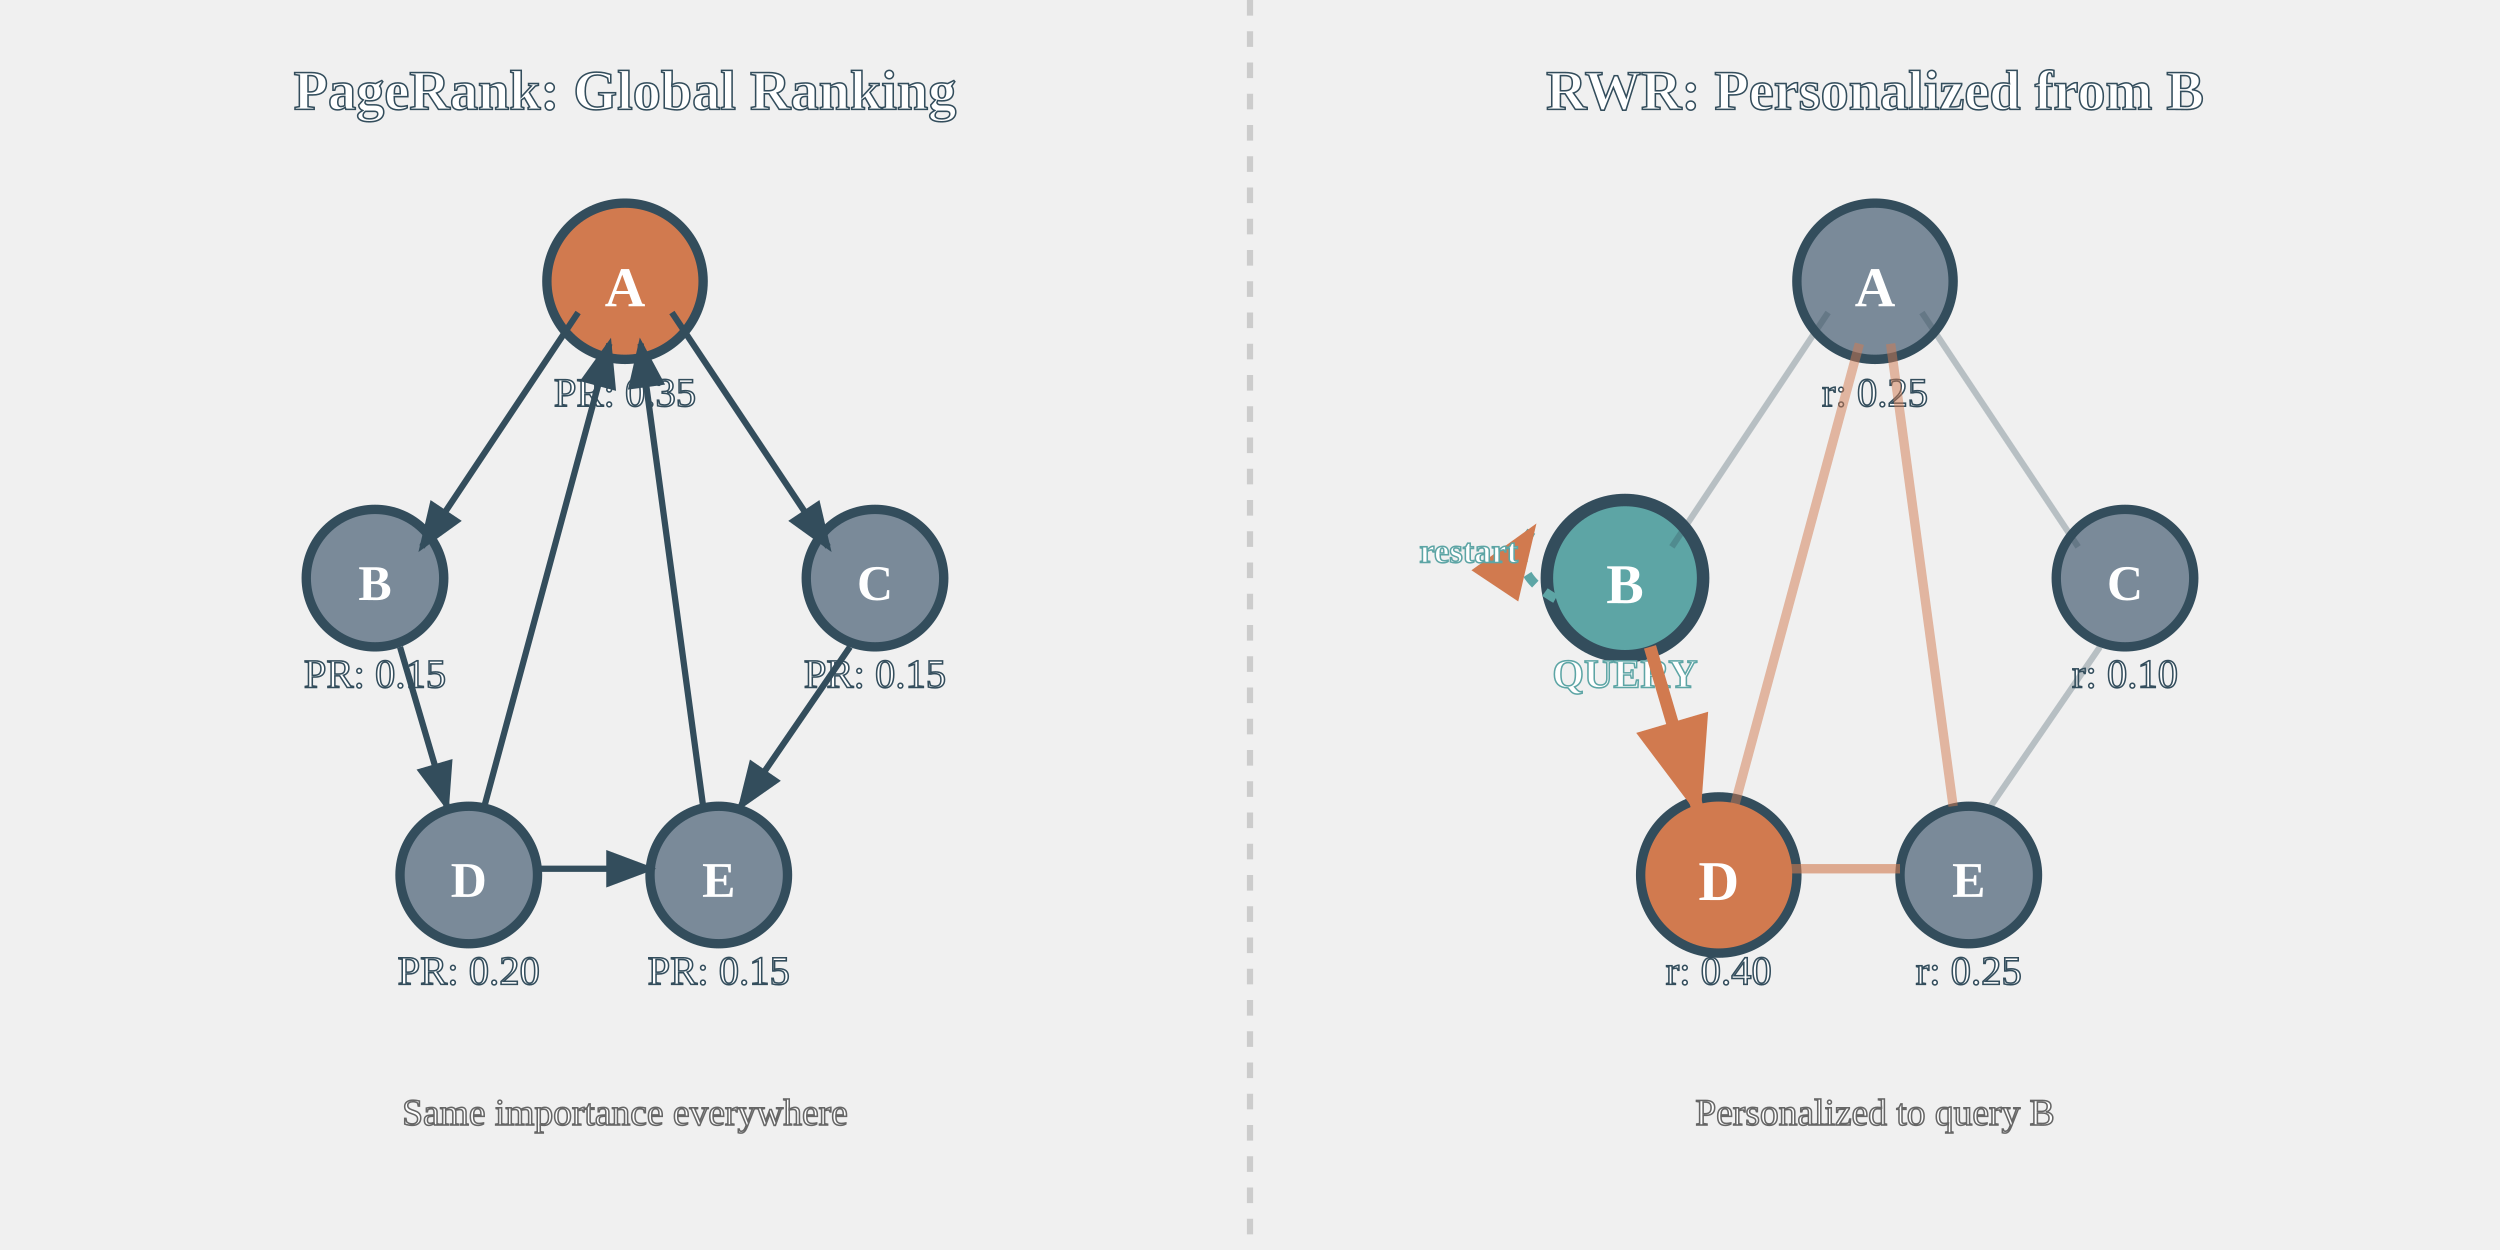
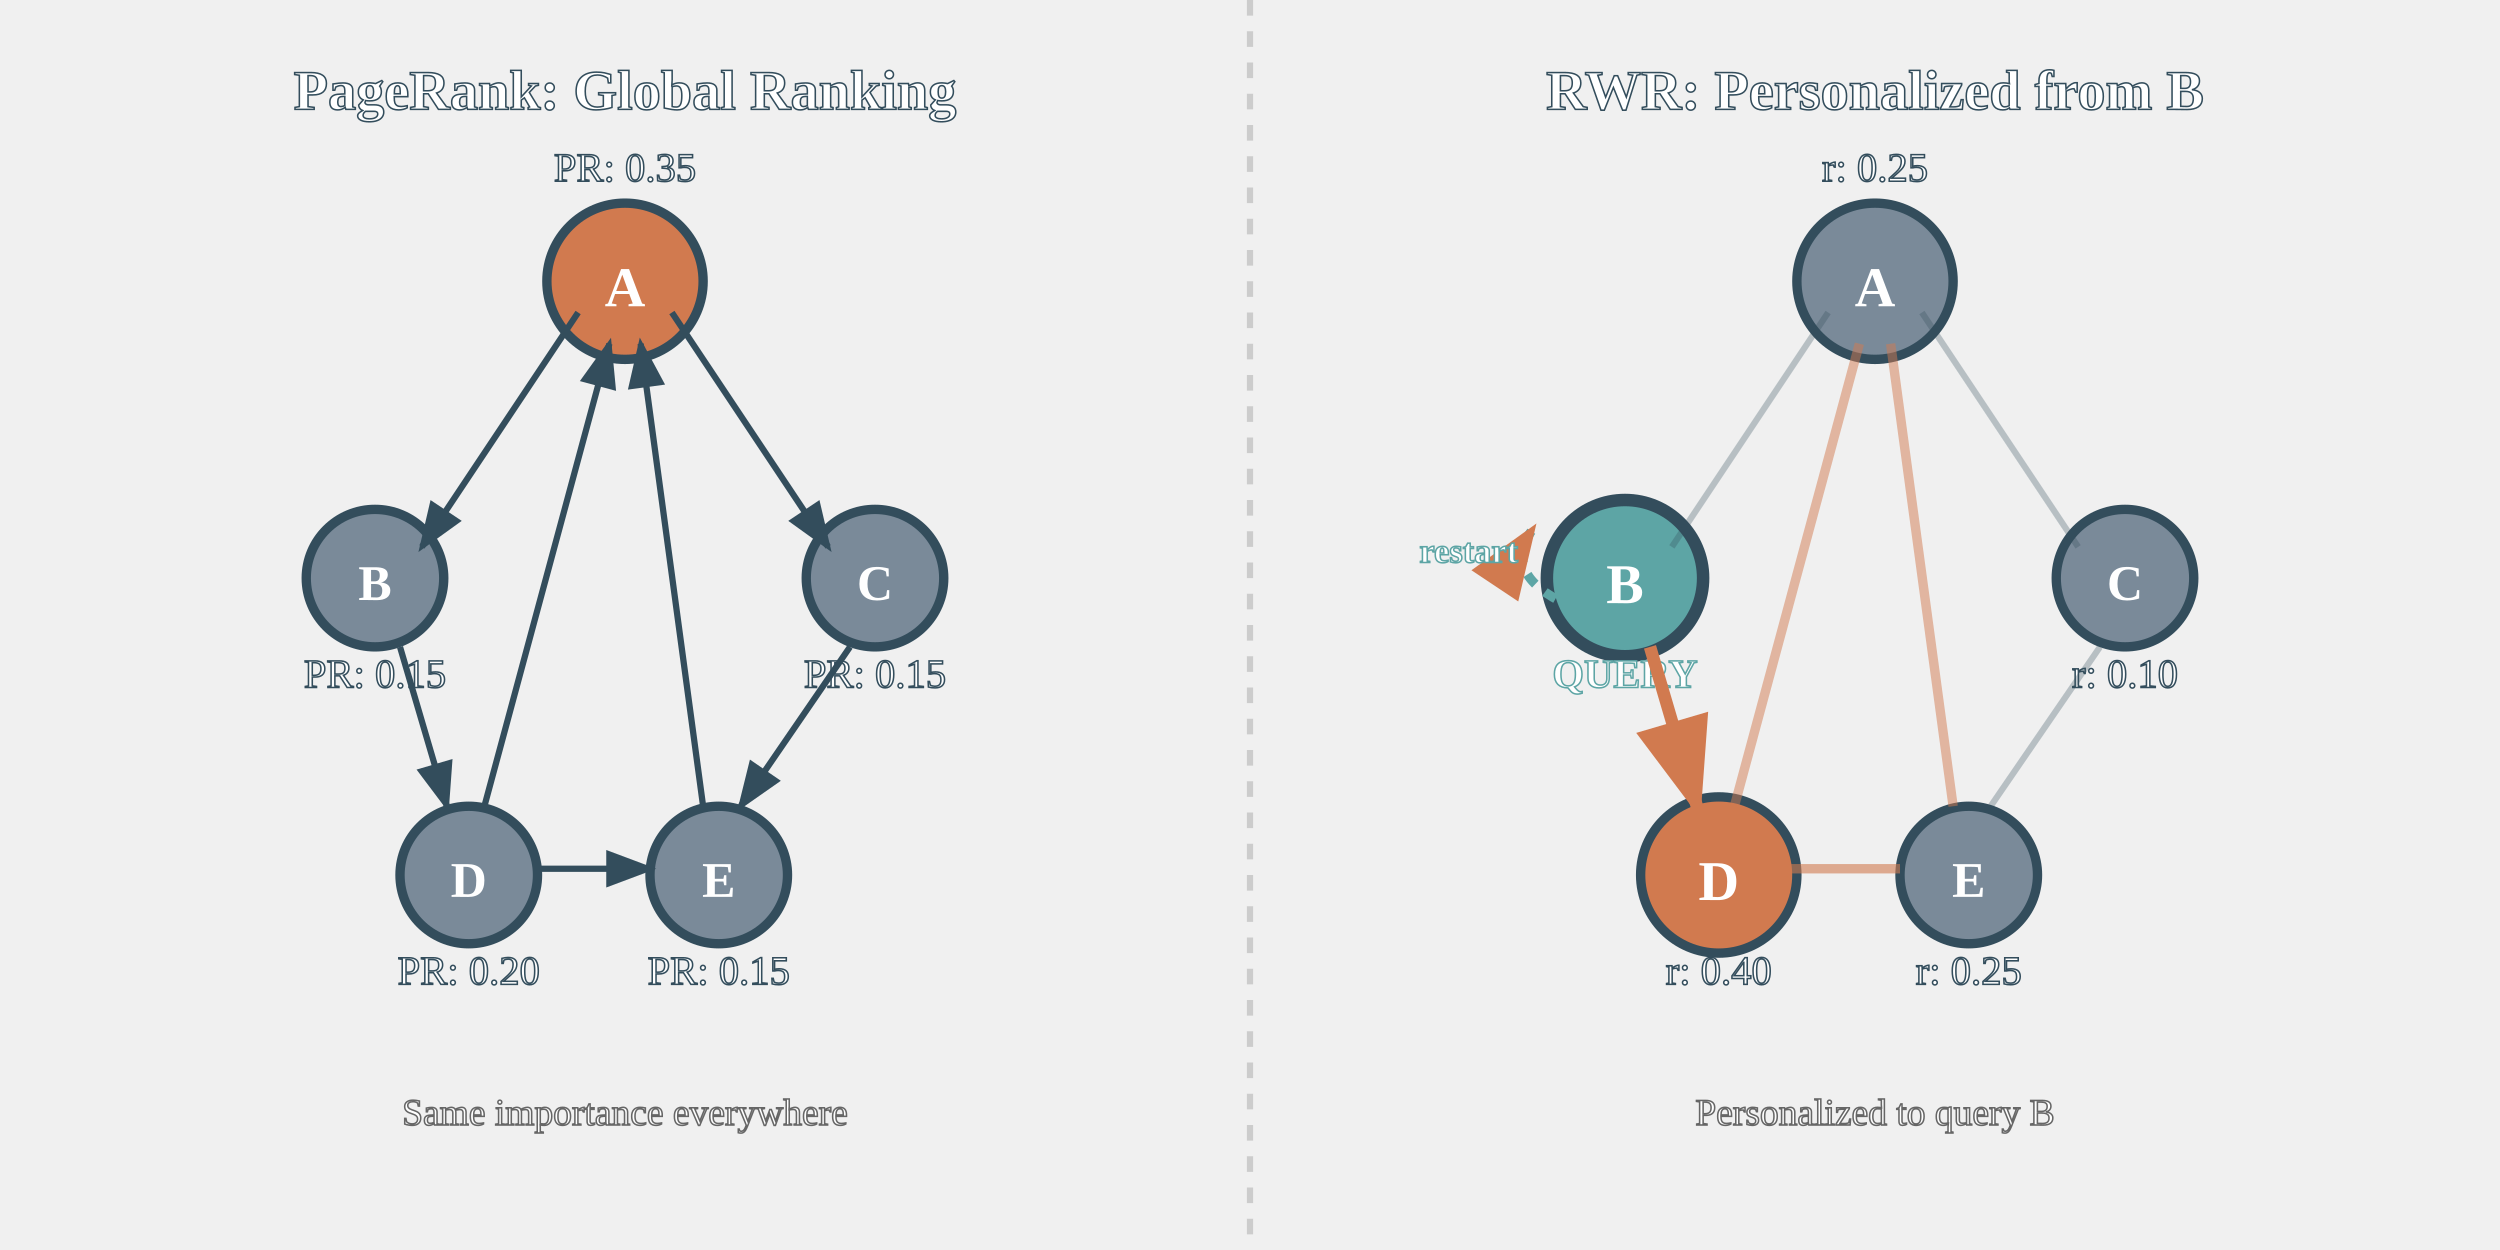
<svg xmlns="http://www.w3.org/2000/svg" width="800" height="400" viewBox="0 0 800 400">
  <text x="200" y="35" text-anchor="middle" font-size="18" font-weight="bold" fill="white" stroke="#334d5c" stroke-width="0.5">PageRank: Global Ranking</text>
  <circle cx="200" cy="90" r="25" fill="#d17a4f" stroke="#334d5c" stroke-width="3" />
  <text x="200" y="98" text-anchor="middle" fill="white" font-size="18" font-weight="bold">A</text>
-   <text x="200" y="130" text-anchor="middle" fill="white" stroke="#334d5c" stroke-width="0.5" font-size="13">PR: 0.35</text>
+   <text x="200" y="58" text-anchor="middle" fill="white" stroke="#334d5c" stroke-width="0.5" font-size="13">PR: 0.35</text>
  <circle cx="120" cy="185" r="22" fill="#7a8a99" stroke="#334d5c" stroke-width="3" />
  <text x="120" y="192" text-anchor="middle" fill="white" font-size="16" font-weight="bold">B</text>
  <text x="120" y="220" text-anchor="middle" fill="white" stroke="#334d5c" stroke-width="0.5" font-size="13">PR: 0.15</text>
  <circle cx="280" cy="185" r="22" fill="#7a8a99" stroke="#334d5c" stroke-width="3" />
  <text x="280" y="192" text-anchor="middle" fill="white" font-size="16" font-weight="bold">C</text>
  <text x="280" y="220" text-anchor="middle" fill="white" stroke="#334d5c" stroke-width="0.5" font-size="13">PR: 0.15</text>
  <circle cx="150" cy="280" r="22" fill="#7a8a99" stroke="#334d5c" stroke-width="3" />
  <text x="150" y="287" text-anchor="middle" fill="white" font-size="16" font-weight="bold">D</text>
  <text x="150" y="315" text-anchor="middle" fill="white" stroke="#334d5c" stroke-width="0.5" font-size="13">PR: 0.20</text>
  <circle cx="230" cy="280" r="22" fill="#7a8a99" stroke="#334d5c" stroke-width="3" />
  <text x="230" y="287" text-anchor="middle" fill="white" font-size="16" font-weight="bold">E</text>
  <text x="230" y="315" text-anchor="middle" fill="white" stroke="#334d5c" stroke-width="0.5" font-size="13">PR: 0.15</text>
  <defs>
    <marker id="arrow-pr" markerWidth="8" markerHeight="8" refX="7" refY="3" orient="auto">
      <polygon points="0 0, 8 3, 0 6" fill="#334d5c" />
    </marker>
  </defs>
  <path d="M 185 100 L 135 175" stroke="#334d5c" stroke-width="2" marker-end="url(#arrow-pr)" />
  <path d="M 215 100 L 265 175" stroke="#334d5c" stroke-width="2" marker-end="url(#arrow-pr)" />
  <path d="M 128 207 L 143 258" stroke="#334d5c" stroke-width="2" marker-end="url(#arrow-pr)" />
  <path d="M 272 207 L 237 258" stroke="#334d5c" stroke-width="2" marker-end="url(#arrow-pr)" />
  <path d="M 172 278 L 208 278" stroke="#334d5c" stroke-width="2" marker-end="url(#arrow-pr)" />
  <path d="M 155 258 L 195 110" stroke="#334d5c" stroke-width="2" marker-end="url(#arrow-pr)" />
  <path d="M 225 258 L 205 110" stroke="#334d5c" stroke-width="2" marker-end="url(#arrow-pr)" />
  <text x="200" y="360" text-anchor="middle" fill="white" stroke="#666" stroke-width="0.5" font-size="12">Same importance everywhere</text>
  <line x1="400" y1="0" x2="400" y2="400" stroke="#ccc" stroke-width="2" stroke-dasharray="5,5" />
  <text x="600" y="35" text-anchor="middle" font-size="18" font-weight="bold" fill="white" stroke="#334d5c" stroke-width="0.5">RWR: Personalized from B</text>
  <circle cx="600" cy="90" r="25" fill="#7a8a99" stroke="#334d5c" stroke-width="3" />
  <text x="600" y="98" text-anchor="middle" fill="white" font-size="18" font-weight="bold">A</text>
-   <text x="600" y="130" text-anchor="middle" fill="white" stroke="#334d5c" stroke-width="0.5" font-size="13">r: 0.25</text>
+   <text x="600" y="58" text-anchor="middle" fill="white" stroke="#334d5c" stroke-width="0.5" font-size="13">r: 0.25</text>
  <circle cx="520" cy="185" r="25" fill="#5da5a5" stroke="#334d5c" stroke-width="4" />
  <text x="520" y="193" text-anchor="middle" fill="white" font-size="18" font-weight="bold">B</text>
  <text x="520" y="220" text-anchor="middle" fill="white" stroke="#5da5a5" stroke-width="0.5" font-size="13" font-weight="bold">QUERY</text>
  <circle cx="680" cy="185" r="22" fill="#7a8a99" stroke="#334d5c" stroke-width="3" />
  <text x="680" y="192" text-anchor="middle" fill="white" font-size="16" font-weight="bold">C</text>
  <text x="680" y="220" text-anchor="middle" fill="white" stroke="#334d5c" stroke-width="0.5" font-size="13">r: 0.10</text>
  <circle cx="550" cy="280" r="25" fill="#d17a4f" stroke="#334d5c" stroke-width="3" />
  <text x="550" y="288" text-anchor="middle" fill="white" font-size="18" font-weight="bold">D</text>
  <text x="550" y="315" text-anchor="middle" fill="white" stroke="#334d5c" stroke-width="0.5" font-size="13">r: 0.40</text>
  <circle cx="630" cy="280" r="22" fill="#7a8a99" stroke="#334d5c" stroke-width="3" />
  <text x="630" y="287" text-anchor="middle" fill="white" font-size="16" font-weight="bold">E</text>
  <text x="630" y="315" text-anchor="middle" fill="white" stroke="#334d5c" stroke-width="0.5" font-size="13">r: 0.25</text>
  <defs>
    <marker id="arrow-rwr" markerWidth="8" markerHeight="8" refX="7" refY="3" orient="auto">
      <polygon points="0 0, 8 3, 0 6" fill="#d17a4f" />
    </marker>
  </defs>
  <path d="M 585 100 L 535 175" stroke="#334d5c" stroke-width="2" opacity="0.3" />
  <path d="M 615 100 L 665 175" stroke="#334d5c" stroke-width="2" opacity="0.3" />
  <path d="M 528 207 L 543 258" stroke="#d17a4f" stroke-width="4" marker-end="url(#arrow-rwr)" />
  <path d="M 672 207 L 637 258" stroke="#334d5c" stroke-width="2" opacity="0.3" />
  <path d="M 572 278 L 608 278" stroke="#d17a4f" stroke-width="3" opacity="0.6" />
  <path d="M 555 258 L 595 110" stroke="#d17a4f" stroke-width="3" opacity="0.5" />
  <path d="M 625 258 L 605 110" stroke="#d17a4f" stroke-width="3" opacity="0.5" />
  <path d="M 505 195 Q 480 185 490 170" stroke="#5da5a5" stroke-width="3" fill="none" marker-end="url(#arrow-rwr)" stroke-dasharray="4,4" />
  <text x="470" y="180" text-anchor="middle" fill="white" stroke="#5da5a5" stroke-width="0.5" font-size="11" font-weight="bold">restart</text>
  <text x="600" y="360" text-anchor="middle" fill="white" stroke="#666" stroke-width="0.5" font-size="12">Personalized to query B</text>
</svg>
